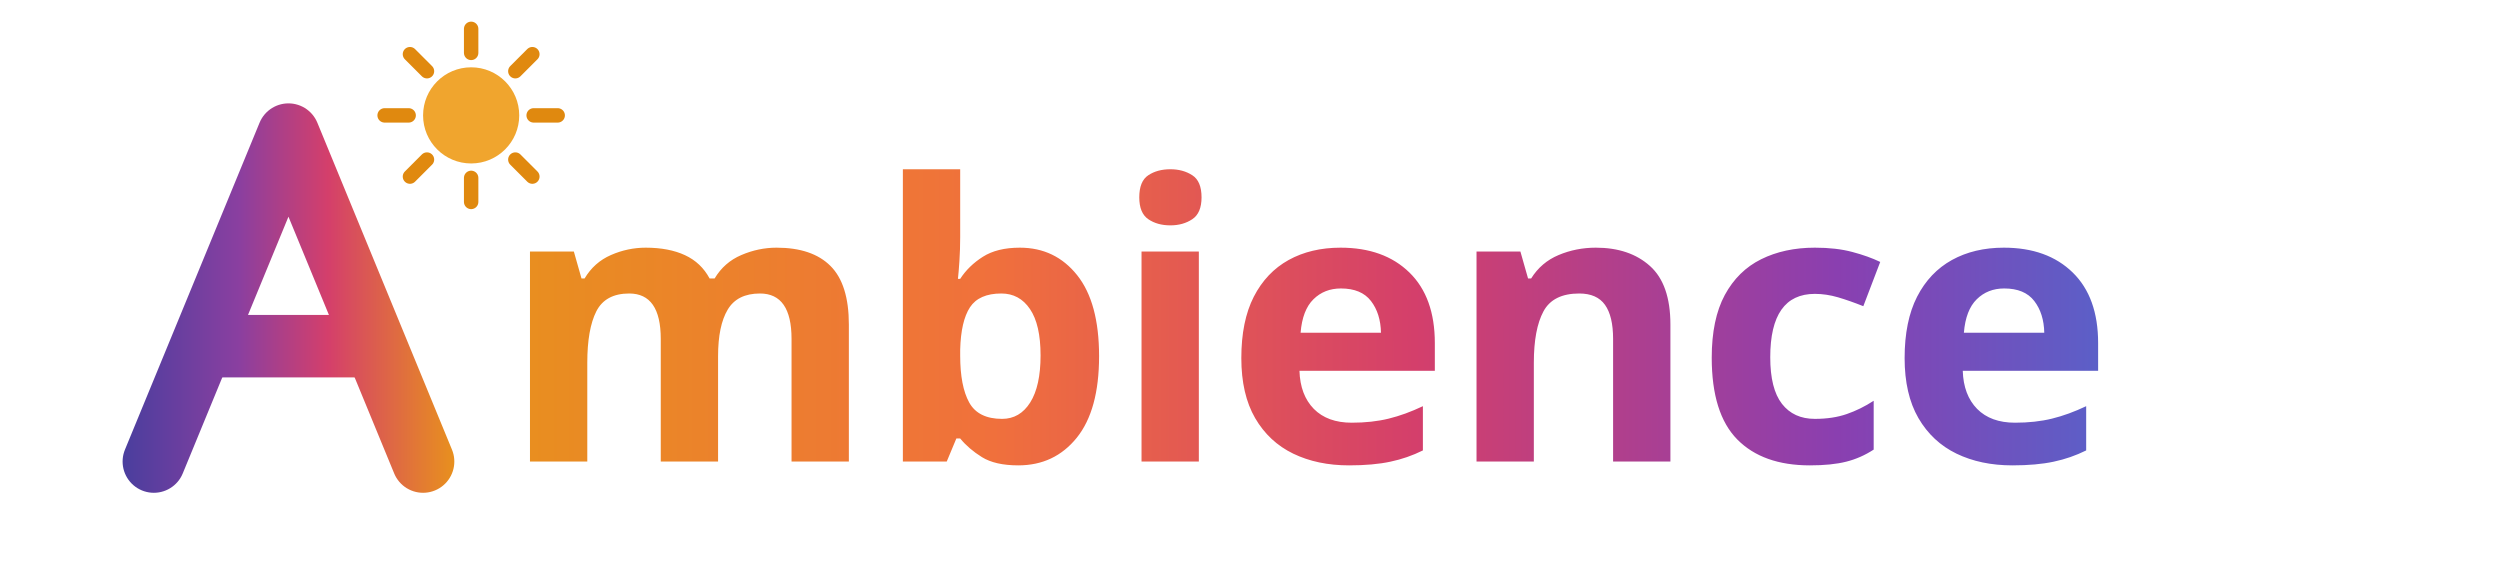
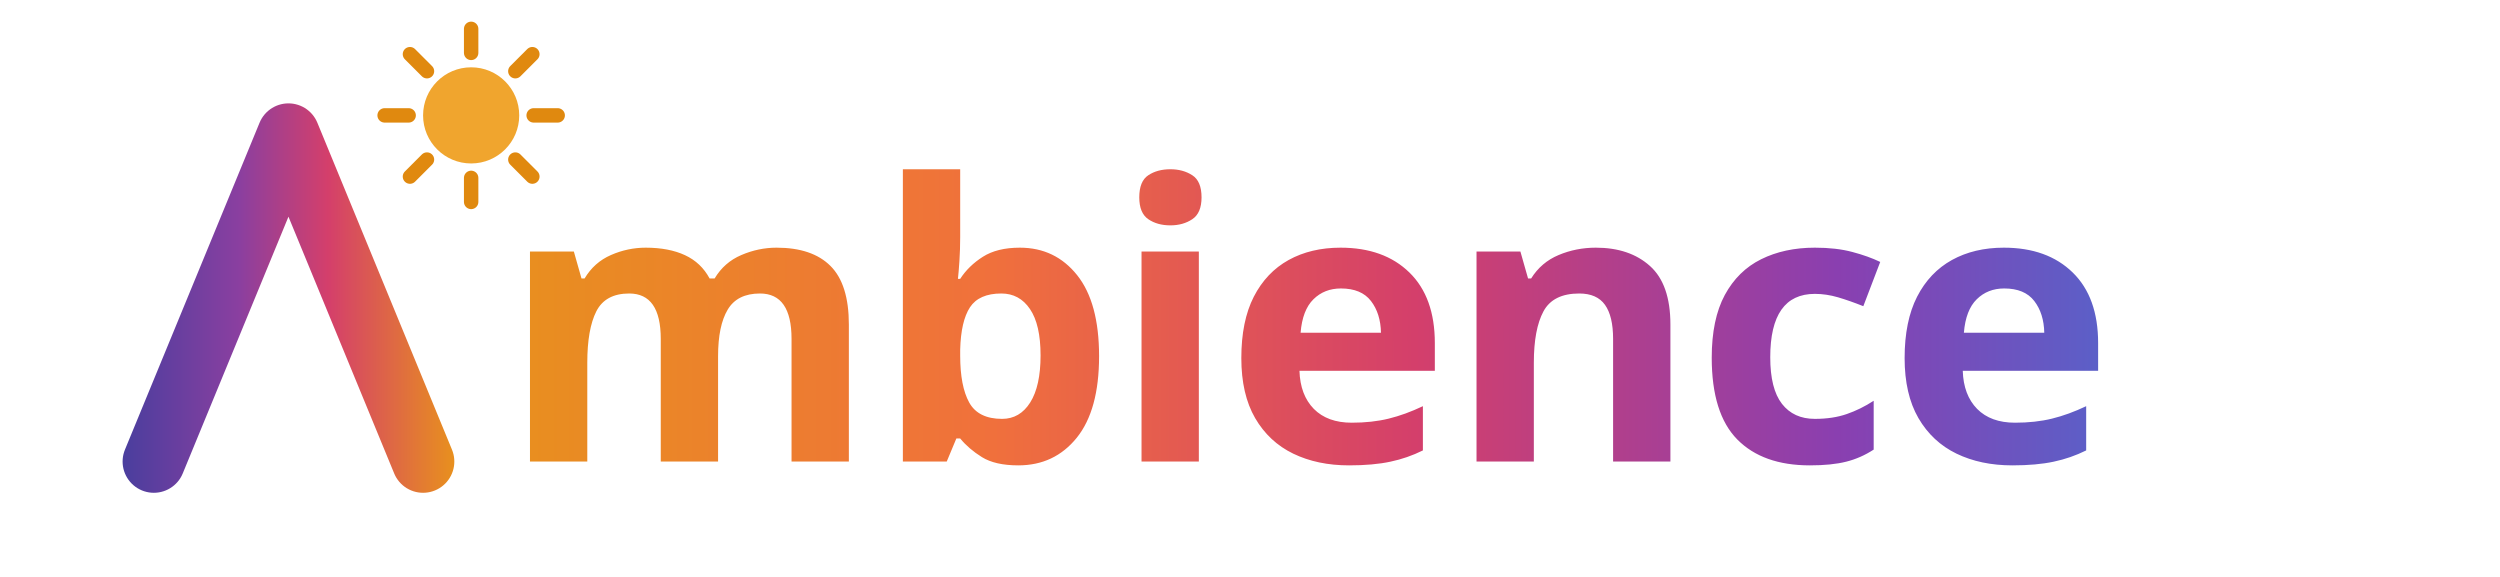
<svg xmlns="http://www.w3.org/2000/svg" viewBox="0 0 520 120">
  <defs>
    <linearGradient id="a" x1="25.5" y1="0" x2="94.5" y2="0" gradientUnits="userSpaceOnUse">
      <stop offset="0%" stop-color="#4A3E9E" />
      <stop offset="35%" stop-color="#8A3FA0" />
      <stop offset="62%" stop-color="#D43F6B" />
      <stop offset="100%" stop-color="#E8901E" />
    </linearGradient>
    <linearGradient id="spec" x1="104" y1="0" x2="470" y2="0" gradientUnits="userSpaceOnUse">
      <stop offset="0%" stop-color="#E8901E" />
      <stop offset="28%" stop-color="#F0703C" />
      <stop offset="52%" stop-color="#D43F6B" />
      <stop offset="76%" stop-color="#8A3FB0" />
      <stop offset="100%" stop-color="#3F73D6" />
    </linearGradient>
  </defs>
  <g stroke="#E0890F" stroke-width="3" stroke-linecap="round">
    <line x1="98" y1="11" x2="98" y2="6" />
    <line x1="98" y1="37" x2="98" y2="42" />
    <line x1="85" y1="24" x2="80" y2="24" />
    <line x1="111" y1="24" x2="116" y2="24" />
    <line x1="107.19" y1="14.81" x2="110.73" y2="11.27" />
    <line x1="88.81" y1="14.81" x2="85.27" y2="11.27" />
    <line x1="107.19" y1="33.19" x2="110.73" y2="36.73" />
    <line x1="88.81" y1="33.19" x2="85.27" y2="36.73" />
  </g>
  <circle cx="98" cy="24" r="10" fill="#F0A52E" />
  <path d="M32 96 L60 28 L88 96" fill="none" stroke="url(#a)" stroke-width="13" stroke-linejoin="round" stroke-linecap="round" />
-   <line x1="45" y1="72" x2="75" y2="72" stroke="url(#a)" stroke-width="13" stroke-linecap="round" />
  <text x="104" y="96" font-family="Avenir Next" font-weight="600" font-size="80" letter-spacing="-1" fill="url(#spec)">mbience</text>
</svg>
